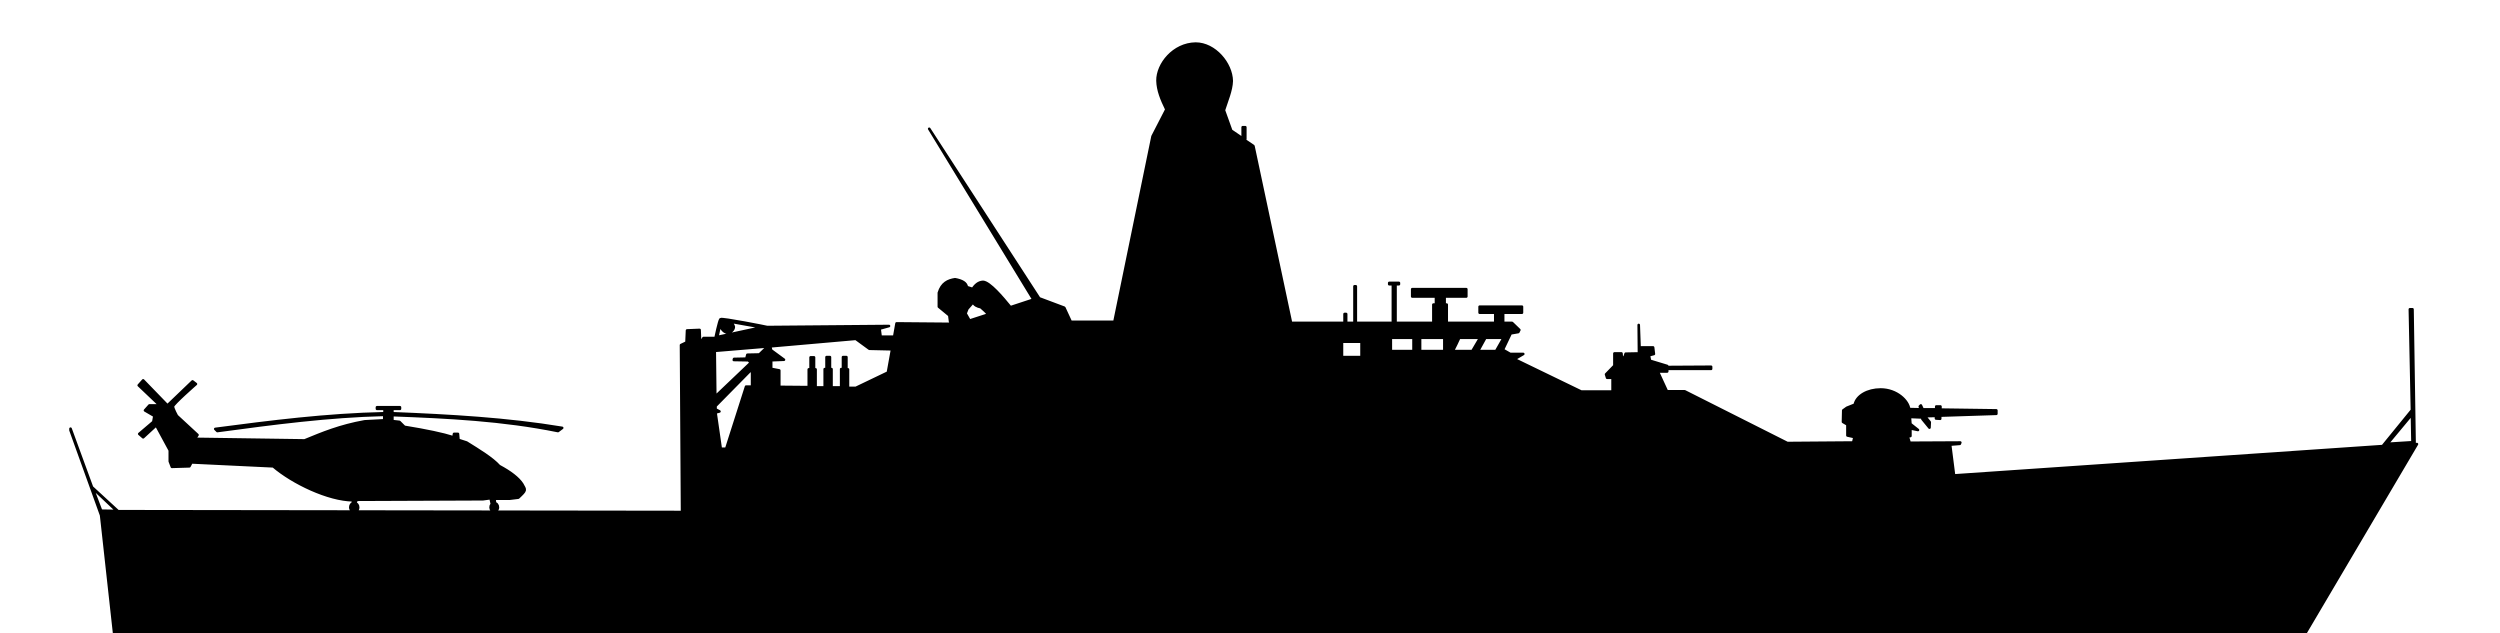
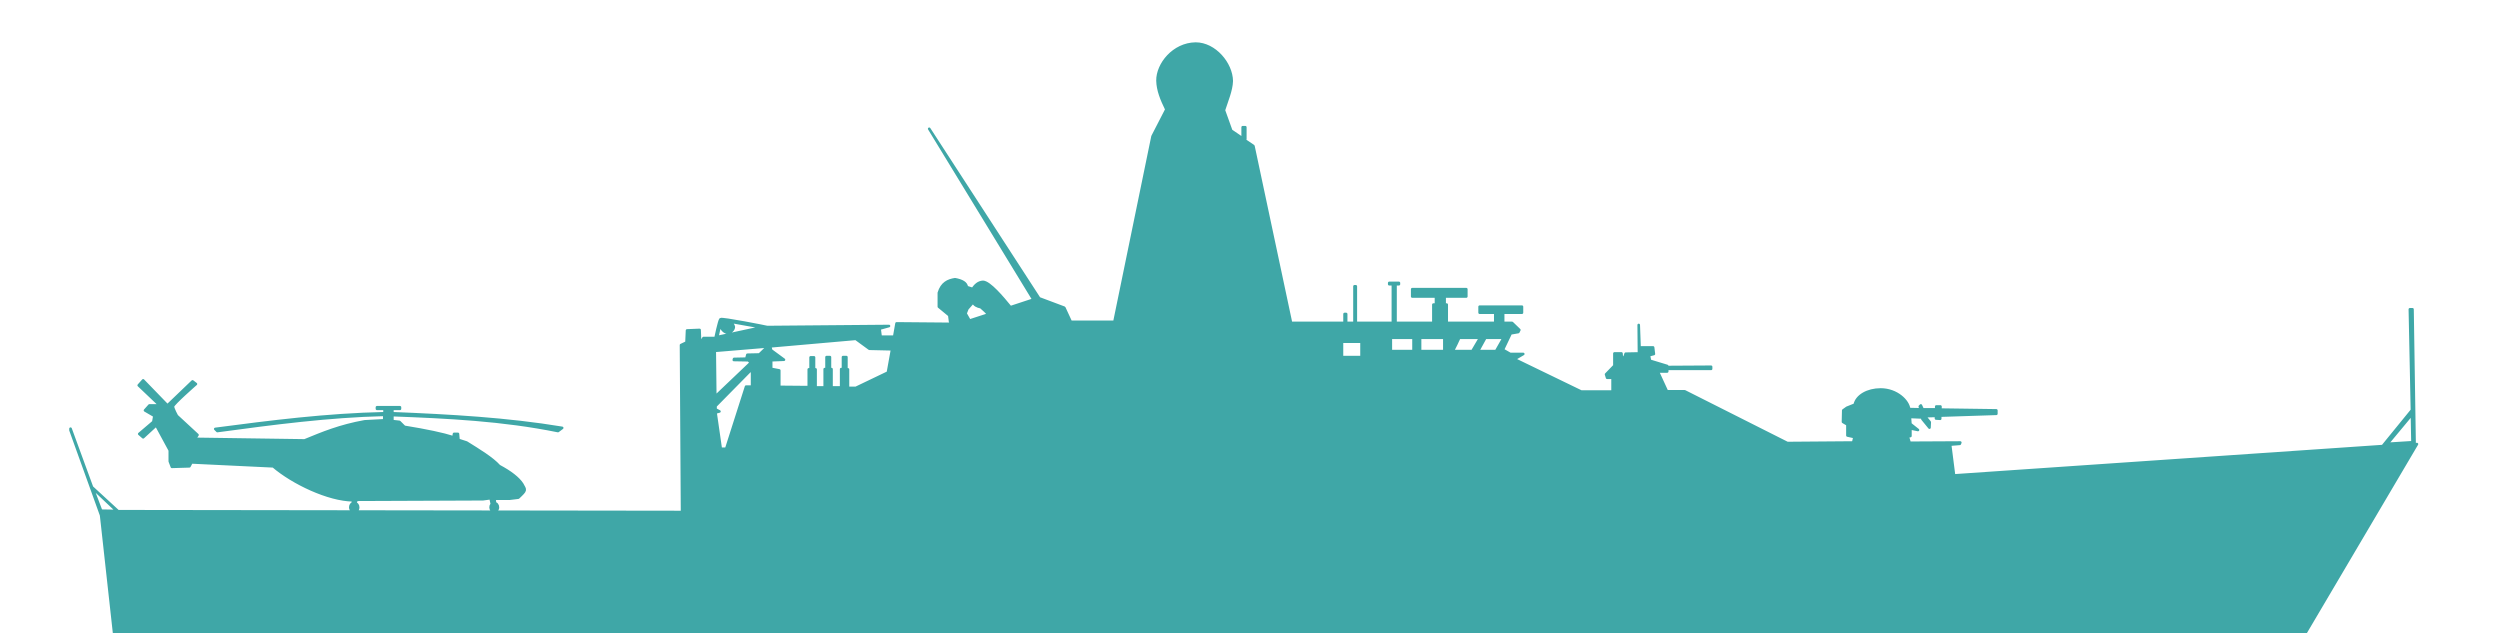
<svg xmlns="http://www.w3.org/2000/svg" version="1.1" id="opv" x="0px" y="0px" viewBox="0 0 957 242" style="enable-background:new 0 0 957 242;" xml:space="preserve">
  <style type="text/css">
- 	.st0{stroke:#000000;stroke-linecap:round;stroke-linejoin:round;}
+ 	.st0{stroke:#3FA7A7;stroke-linecap:round;stroke-linejoin:round;fill:#3FA7A7}
</style>
  <path id="omtrek" class="st0" d="  M457.7,16.7c-8.5,0.1-14.7,7.9-14.6,14.2c0.1,3.7,1.5,7.1,3.4,11l-5.3,10.3l-14.6,71h-16.7l-2.5-5.4l-9.6-3.6l-42.1-64.9l39.9,65.4  l-8.8,2.9c-3.1-3.8-8-9.6-10.5-9.7c-1.8,0.1-2.9,1.2-4,2.7l-2.2-0.7c-0.2-1.6-1.8-2.5-4.5-3c-2.7,0.4-5.1,1.5-6.2,5.2v5.3l4,3.3  l0.3,2.4l2.3,0.9l-22.8-0.2l-0.9,5.1h-5.2l-0.4-3.1l3.6-1l-46.6,0.4h0.1h-1.3h1.2c-0.3-0.1-17.4-3.5-17.9-3s-1.9,7.2-1.9,7.2l0,0  h-4.6l-1.3,2.1l-0.2-5.2l-4.8,0.2l-0.2,4.6l-2.1,1l0.4,63.9l-215.9-0.3l-10-9.2L27,164.1v0.6l11.7,32.5l0.1,0.8l6,54.4h10.7  l5.8,26.2c1.8,3.2,4.6,3.8,7.6,3.9c4,0.1,7.5-0.8,8-3l5.4-24.1l26.8,2.3l-4.2,11.8l-1.6,1.5l-0.6,0.3l-0.1-5.3  c-0.6-2.6-2.6-4.8-4.8-6.9c-3,1.6-4.4,2.9-5.5,4.7c1.5,1.2,2.3,2.4,2.4,3.7l-1.9,1.5l3.3,2.1l-2.9,1l0.2,5.8l2.3,0.6l-2.5,1.3  l2.3,1.5c-0.8,1-1.7,2.2-3.6,3.8c2.4,2.6,3.8,3.8,5.1,5.1c3.7-2.4,4.3-5.3,5.5-7.2l0.3-5.4l0.8-0.2l1.3,1.6l6.1,0.1l1.9-2.4l33-2.8  l3.9,7.7l701.2-0.3c6.1,0,10.1-2.7,11.4-4.9L925.2,170l-0.9,0.1l-0.8-51.7h-1l0.8,38.7V157v1.7l0,0l0.2,10.6l-9.6,0.6l9.4-11.3V157  l-11,13.5l8.1-0.3L748,182l-1.5-11.8l3.7-0.3l0.2-0.5l-19.4,0.1l-0.7-2.4l1-0.2V164l2.9,0.6l-2.9-2.3l-0.2-2.7l4.7,0.2l0.1,0.6  l2.7,3.3l0.1-2.1l-1.3-1.6l-0.2-0.5l0.3-0.2l3.6-0.1v1l1.6,0.1v-1.2l21.5-0.7v-1.3l-21.4-0.3v-1.2h-1.6v1.1H736l-0.7-1.5l-0.4,0.4  l0.3,1.1l-4.4-0.1c-0.3-3.1-4.7-7.5-10.9-7.5c-5,0-9.2,2.4-9.9,5.8l-3,1.2l-1.4,1l-0.1,4.4l1.7,1v4.2l2.7,0.6l-0.5,2.1l-25.2,0.2  l-39.3-19.8h-6.8l-3.5-7.6h3.6v-1H655v-0.8l-16.9,0.1l0.1-0.4l-6.6-2l-0.4-2.1l1.9-0.5l-0.3-2.5h-4.5v2.4h-0.6l-0.4-11l0.1,10.9  l-5.1,0.1c0,0-0.4,1.7-1,1.7s-0.6-1.8-0.6-1.8H618v4.7l-3.2,3.3l0.4,1.3h2.1v5.3h-12l-25.6-12.4l3.4-2h-5l-2.8-1.6l3-6.3l2.9-0.5  l0.4-0.8l-2.8-2.7h-3.4v-3.9h7.2v-2.3h-16.2v2.3h6v3.9h-18.6v-7H553v-3.1h8.3v-2.8h-20.7v2.8h9.1v3.1h-1v7H519v-14h-0.5v14h-3.2  v-3.4h-0.6v3.4h-20.5l-14.4-67.7l-4-2.7h0.9v-4.5h-1V53l-4.4-3l-2.8-7.8c1.1-3.5,2.9-7.6,3-11.2C471.4,24.3,465,16.7,457.7,16.7  L457.7,16.7z M531.8,108.3v0.5h1.4v14.5h1v-14.5h1.3v-0.5H531.8z M372.5,115.7c0.5,1.1,1.5,1.6,3,1.9c1,0.9,2.1,1.8,2.8,2.8  l-7.4,2.4v-0.5l-1.3-2.3l0.7-1.8L372.5,115.7z M279.9,123.2l11.8,2.1l-17.1,3.7l0.9-4.2c0.4,0.2,1.3,2.5,3,2.5  c1.3,0,2.4-1.1,2.4-2.2C280.9,124.8,280.1,123.5,279.9,123.2z M532.4,129.3h8.7v5.1h-8.7L532.4,129.3L532.4,129.3z M543.6,129.3h9.3  v5.1h-9.3V129.3z M558.6,129.3h8l-3,5.1H556C556.4,134.2,558.6,129.3,558.6,129.3z M568.6,129.3h7l-2.9,5.1h-6.9L568.6,129.3z   M327.6,129.7l5.2,3.8l8.7,0.2l-1.6,8.9l-12.3,5.9h-3v-7.1H324v-4.7h-1.3v4.6H322v7h-3.7v-7h-0.6v-4.6h-1.3v4.6h-0.7v7h-3.5v-6.9  h-0.6v-4.6h-1.3v4.6h-0.7v6.8l-11.3-0.1v-6.3l-3.1-0.6v-3.3l4.9-0.2l-4.9-3.6c-0.3-0.8-0.2-1.5-0.5-1.7h-0.5  c-0.1,0.1-0.3,0.1-0.4,0.3l-3.1,3l-4.6,0.1l-0.4,1.5l-4.7,0.1l-0.1,0.4l5.6,0.1l0.7,0.7l1.2-0.7l-14.6,13.9l-0.2-17.5l19.2-1.6  l1.3-0.1c0.3-0.1,0.4-0.1,0.5,0L327.6,129.7z M513.7,130.8h7.5v5.9h-7.5V130.8z M368.7,141c-2.9,8.1-5.5,12.7-7.8,14.8L368.7,141z   M287.9,141.6v6.4h-2.3l-7.6,23.8h-2.1l-2-13.9l1.5-0.4l-1.5-0.8v-1.3l13-13.2L287.9,141.6z M54.8,145.6l-1.7,1.9l8.1,7.7h-4  l-1.7,1.9l3.6,2.1l-0.4,2.3l-5.4,4.6l1.5,1.3l5-4.6l5.2,9.6v4.2l0.8,2.1l6.7-0.2l0.8-1.5l31.3,1.5c7.5,6.4,21.1,12.9,30.5,13v1.1  c-0.6,0.2-1,0.9-1,1.6c0,0.9,0.7,1.7,1.5,1.7s1.5-0.7,1.5-1.7c0-0.8-0.5-1.5-1.2-1.6l0.7-1.3l48.3-0.2l2.9-0.4l0.4,1.9l1.3,0.2  l-0.2-1.9h5.8l3.3-0.4c3.2-3,2.8-2.8,1.5-5.2c-1.5-2.3-4.5-4.6-8.8-6.9c-2.7-3-7.7-6-12.5-9l-3.1-1l-0.2-2.3h-1.5l-0.2,1.3  c-4.1-1.3-10.2-2.6-18.8-4l-1.9-1.9l-2.7-0.3v-2.3c21.1,0.8,42.3,1.8,63.4,6.1l1.6-1.2c-21.1-3.5-42.9-4.7-65-5.6v-1.7h2.9v-0.6  h-8.8v0.6h2.9v1.7c-22.3,0.5-43.5,3.2-64.8,6l0.8,0.8c21.4-2.9,42.7-5.7,63.9-6.2v2.1l-7.5,0.4c-9.5,1.7-16.2,4.5-23,7.3l-42-0.6  l1-1.5l-7.9-7.3c0,0-1.5-2.7-1.5-3.6S75,147,75,147l-1.3-1l-9.6,9.2L54.8,145.6z M35.4,186.8l9.3,8.8l-6-0.1L35.4,186.8z   M189.2,192.6c-0.8,0-1.4,0.7-1.4,1.6c0,0.9,0.6,1.6,1.4,1.6c0.7,0,1.4-0.7,1.4-1.6C190.6,193.3,190,192.6,189.2,192.6z   M116.5,258.2l22.7,2l4.6,9.3l-30.5,2.8l-2.3-2.1L116.5,258.2z" />
</svg>
